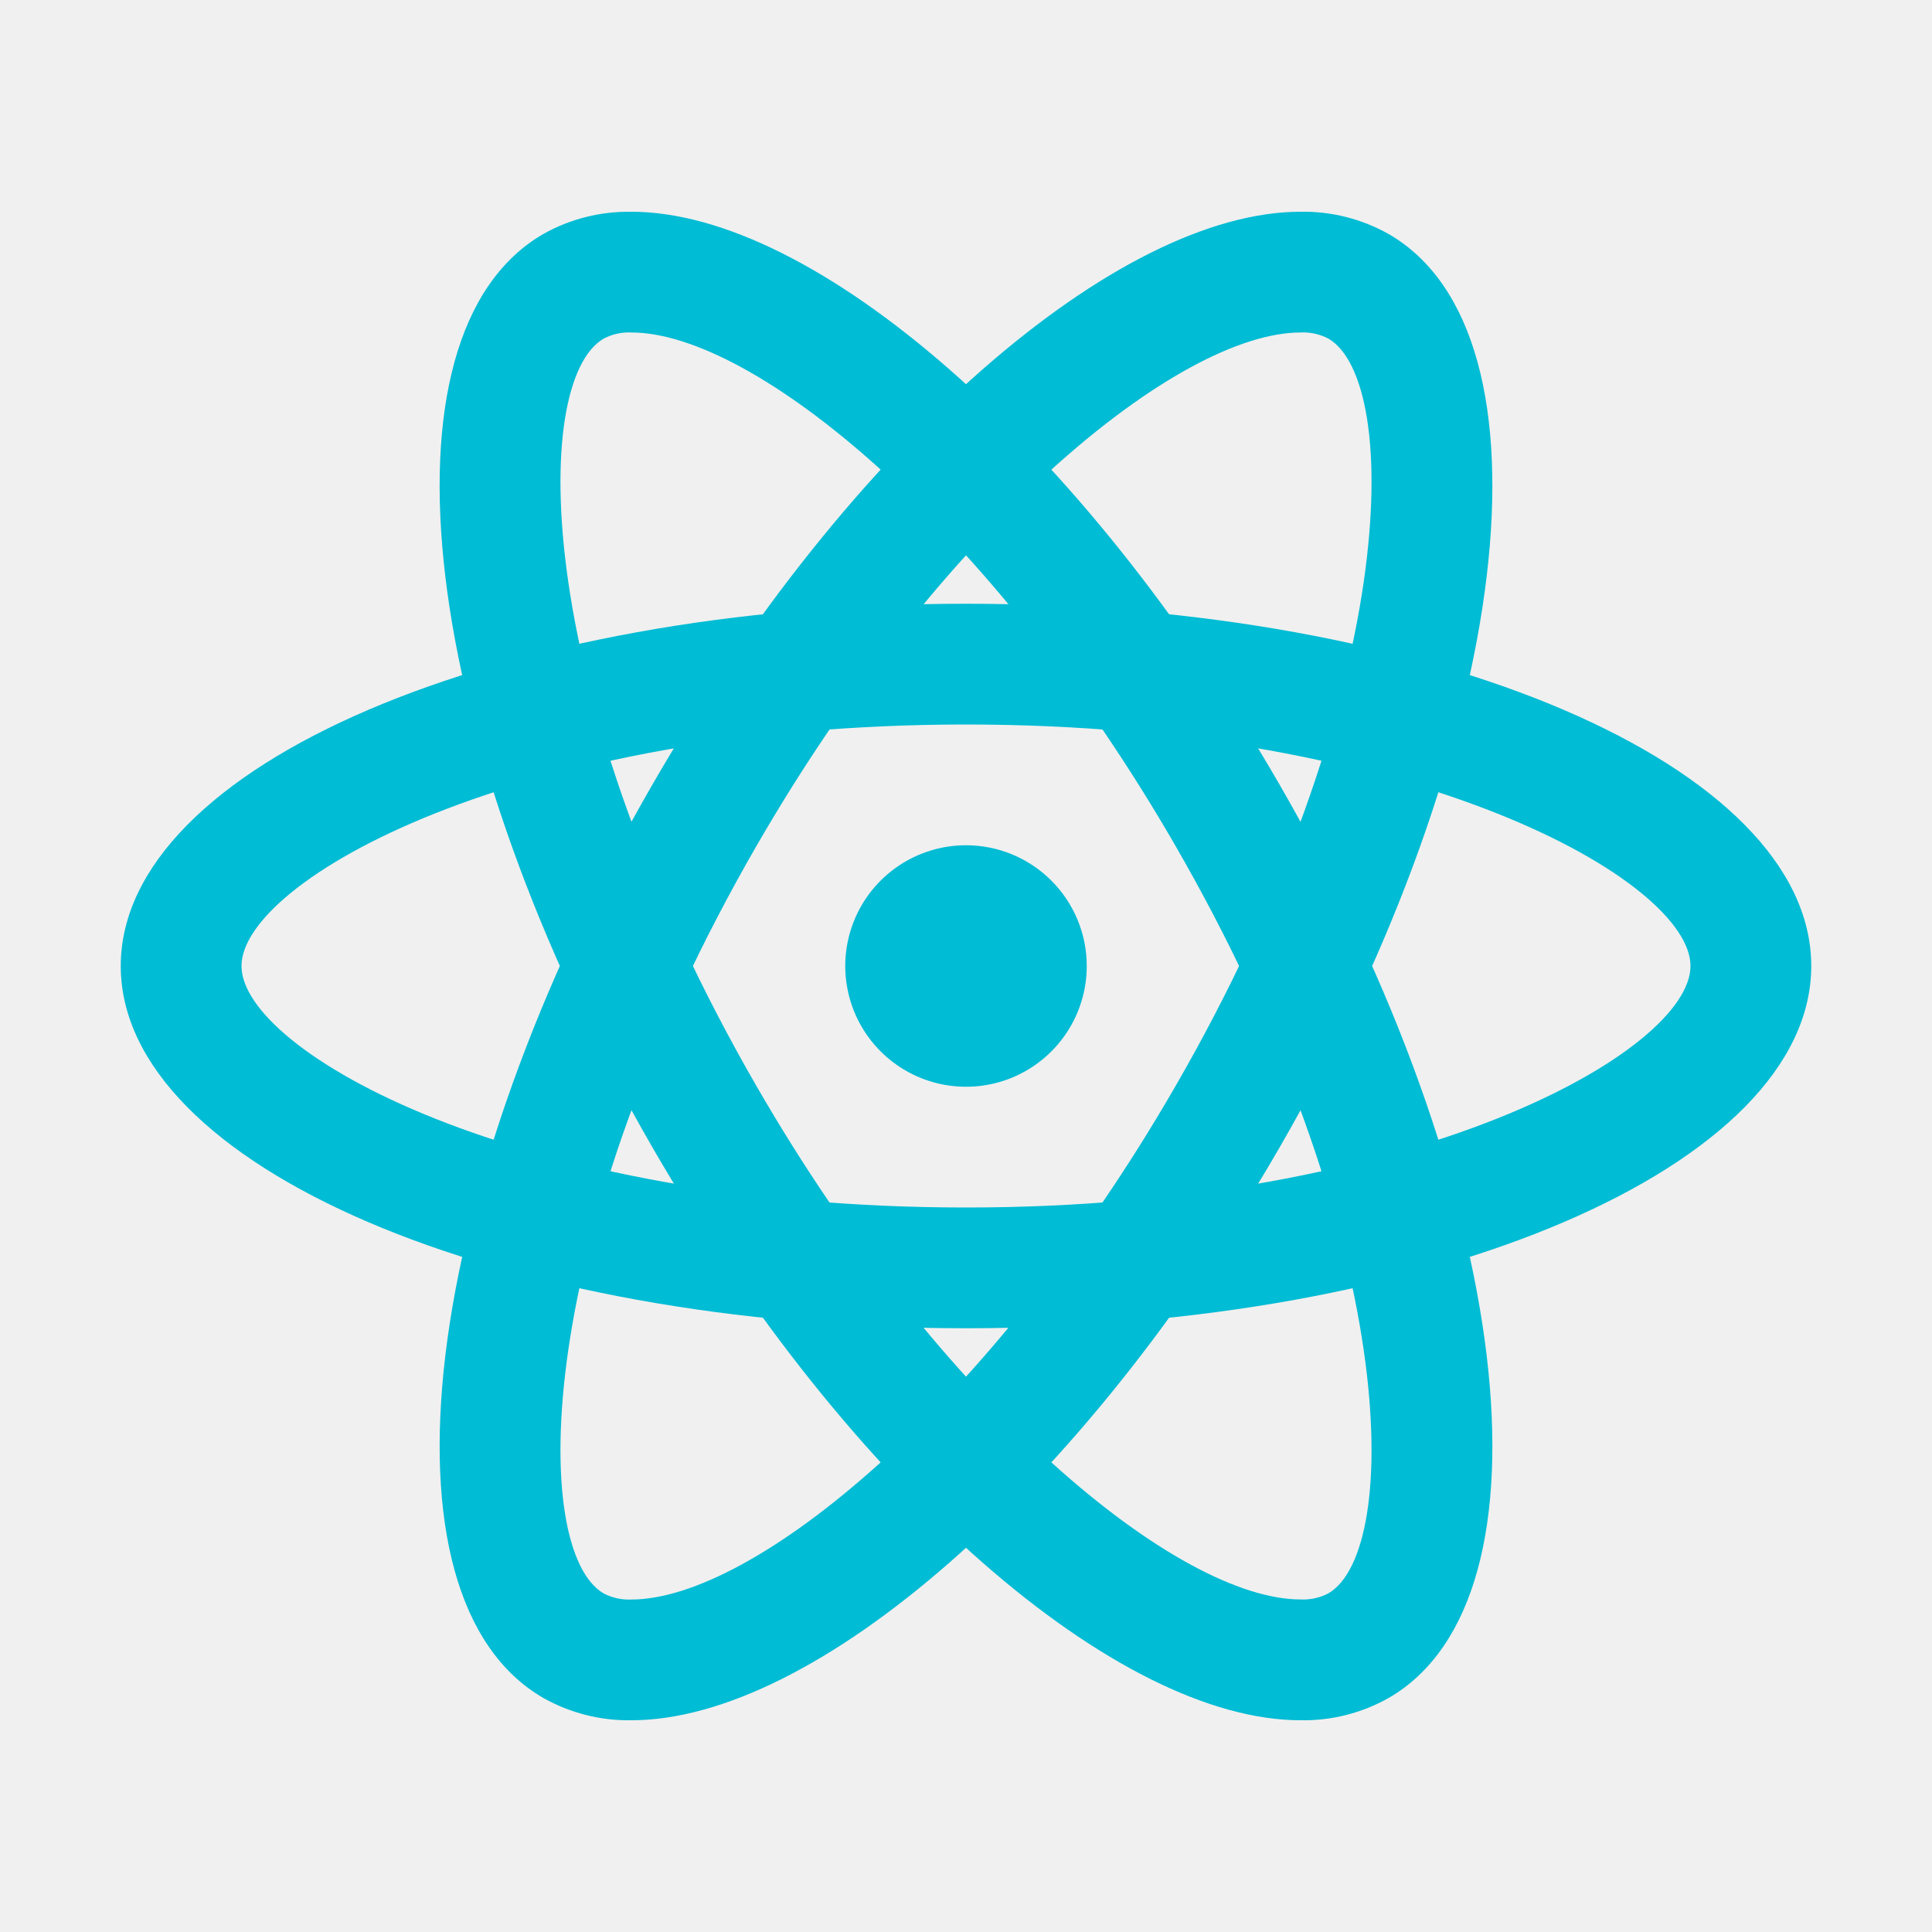
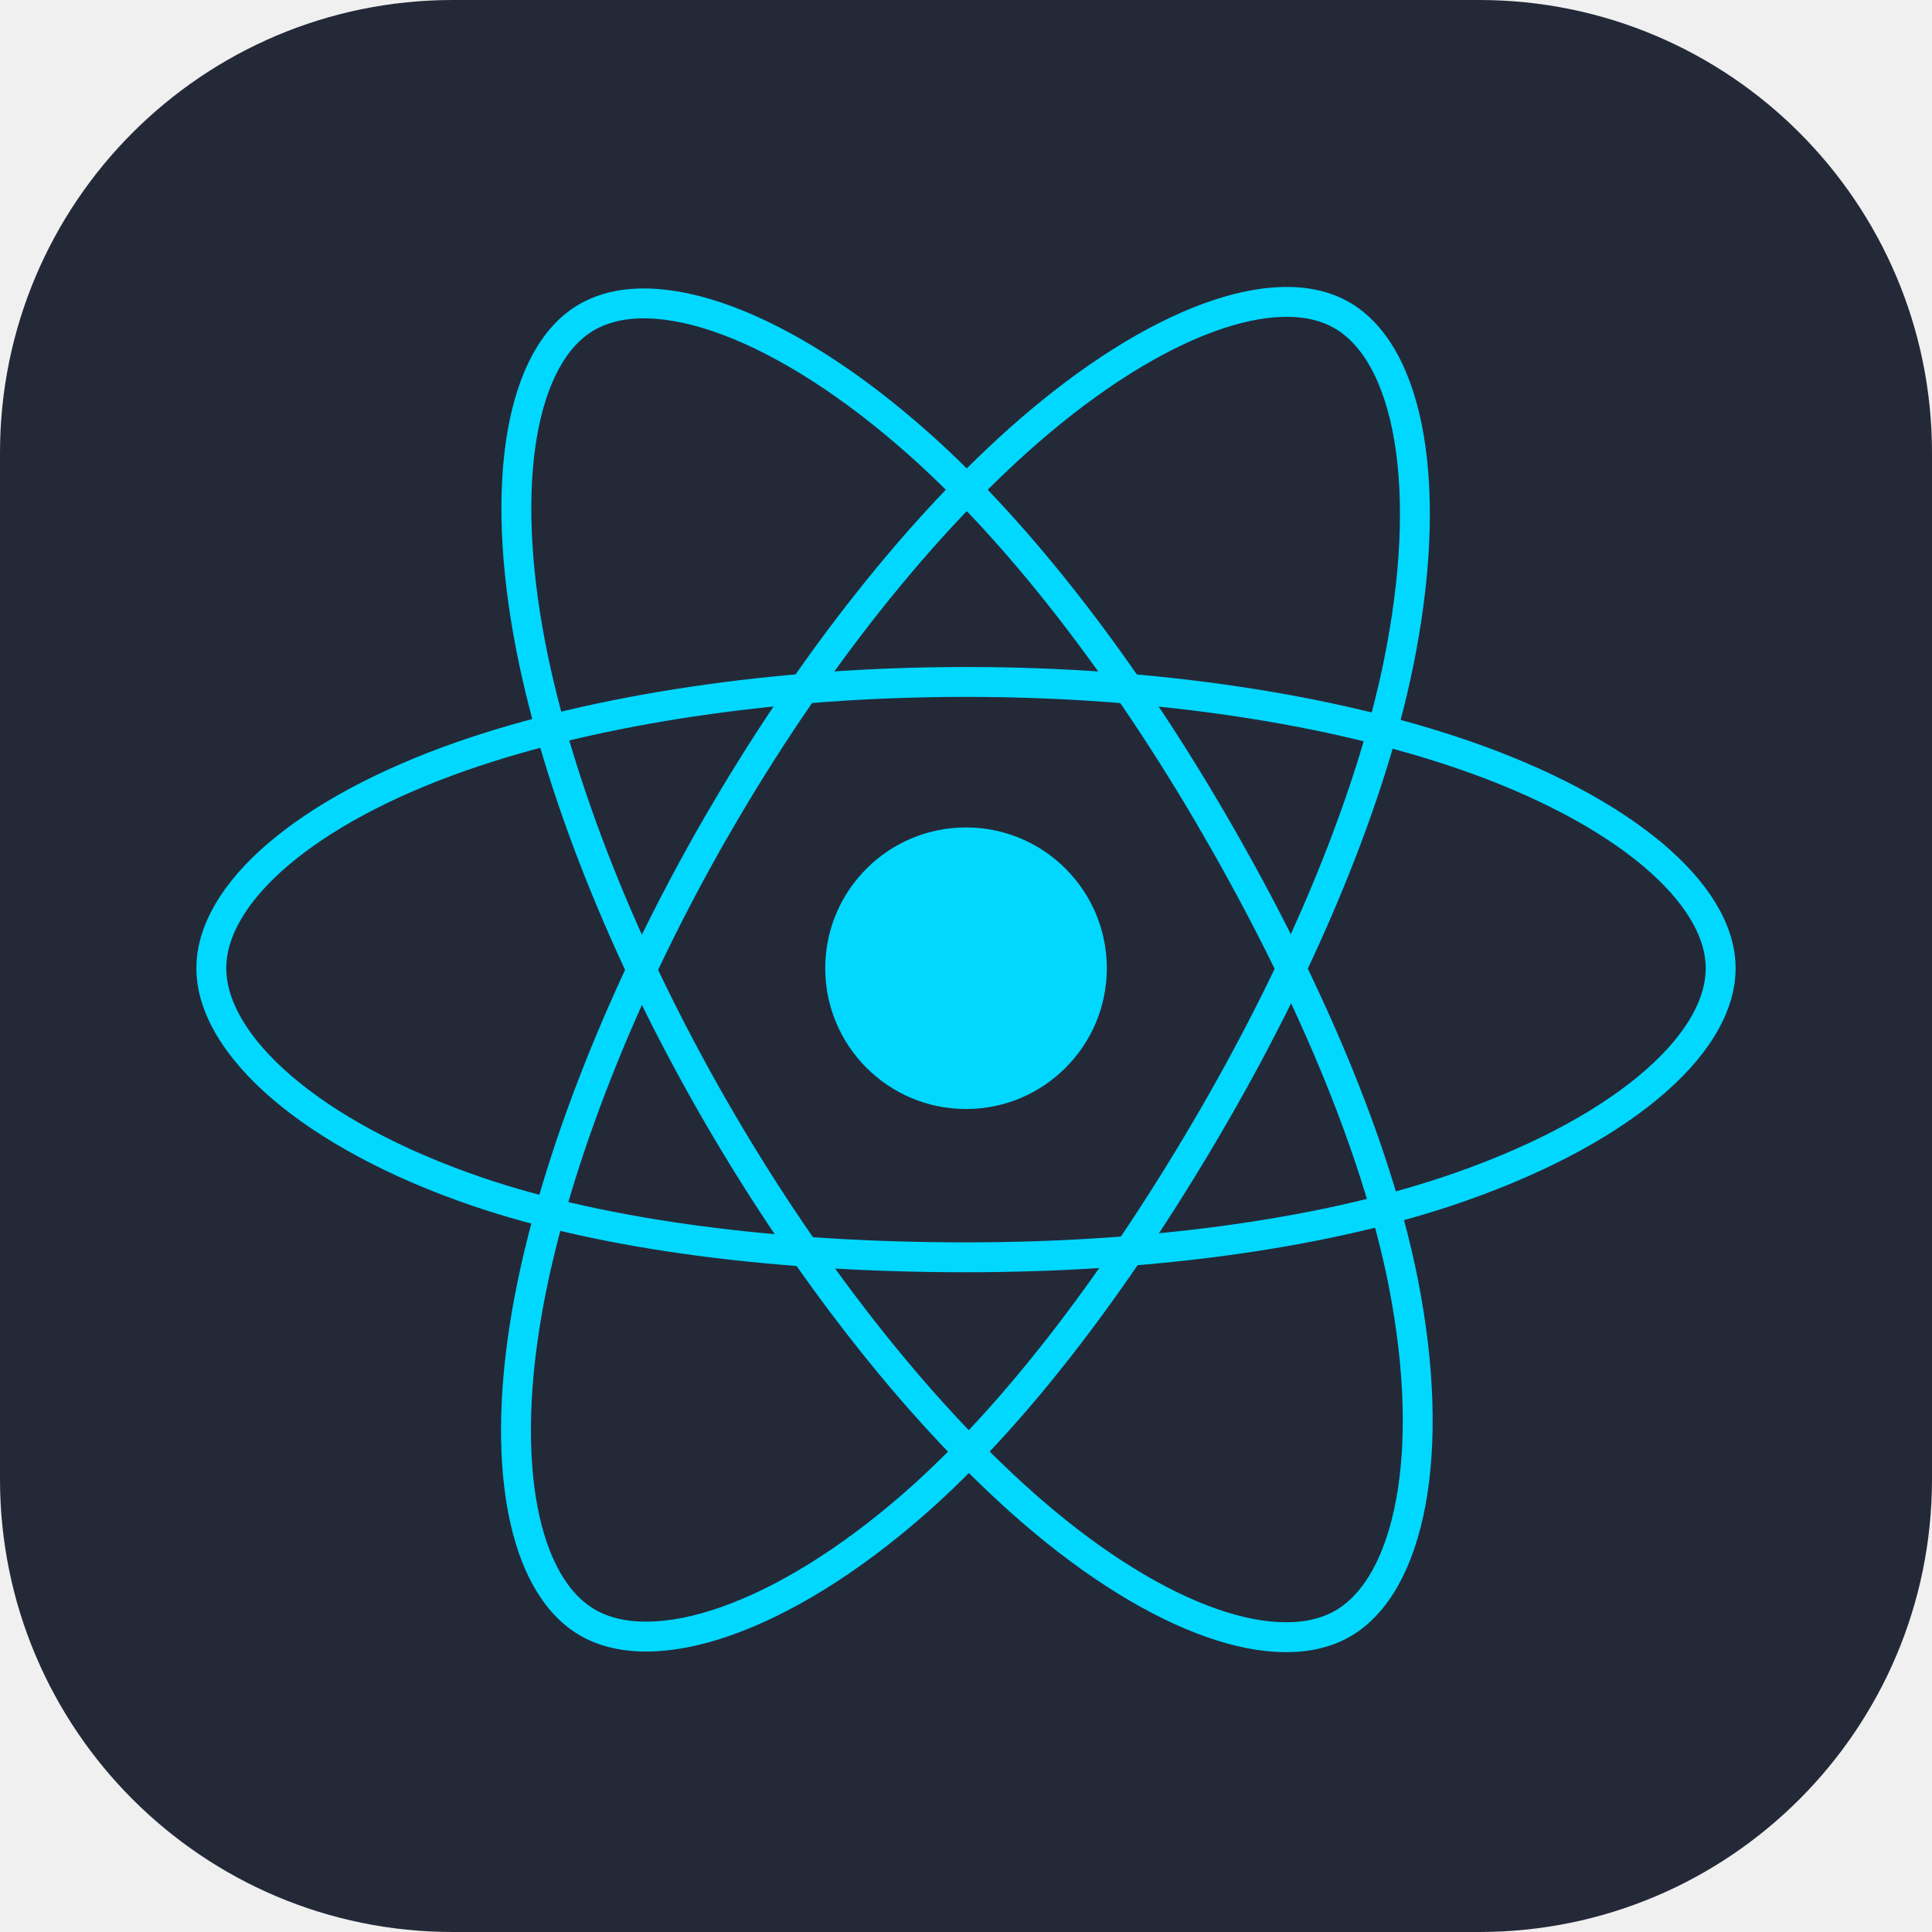
- <svg xmlns="http://www.w3.org/2000/svg" width="54" height="54" viewBox="0 0 64 64" fill="none">
-   <path d="M32 24C46.888 24 56 29.18 56 32C56 34.82 46.888 40 32 40C17.112 40 8 34.82 8 32C8 29.18 17.112 24 32 24ZM32 20C16.536 20 4 25.372 4 32C4 38.628 16.536 44 32 44C47.464 44 60 38.628 60 32C60 25.372 47.464 20 32 20Z" fill="#00BCD4" />
-   <path d="M32 28C31.209 28 30.436 28.235 29.778 28.674C29.12 29.114 28.607 29.738 28.305 30.469C28.002 31.2 27.922 32.004 28.077 32.78C28.231 33.556 28.612 34.269 29.172 34.828C29.731 35.388 30.444 35.769 31.22 35.923C31.996 36.078 32.8 35.998 33.531 35.696C34.262 35.393 34.886 34.88 35.326 34.222C35.765 33.565 36 32.791 36 32C36 30.939 35.579 29.922 34.828 29.172C34.078 28.421 33.061 28 32 28Z" fill="#00BCD4" />
-   <path d="M20.916 11.014C24.95 11.014 32.79 17.368 38.928 28C46.372 40.894 46.442 51.374 44 52.784C43.718 52.93 43.403 52.999 43.086 52.984C39.052 52.984 31.21 46.632 25.072 36C17.628 23.106 17.558 12.626 20 11.216C20.282 11.069 20.598 10.998 20.916 11.014ZM20.914 7.016C19.895 6.997 18.889 7.251 18 7.75C12.26 11.064 13.876 24.608 21.608 38C28.176 49.38 37.048 56.986 43.088 56.986C44.107 57.003 45.112 56.748 46 56.248C51.74 52.936 50.124 39.392 42.392 26C35.824 14.62 26.952 7.014 20.912 7.014L20.914 7.016Z" fill="#00BCD4" />
-   <path d="M43.086 11.014C43.403 10.999 43.718 11.068 44 11.214C46.442 12.626 46.372 23.106 38.928 36C32.788 46.632 24.948 52.986 20.914 52.986C20.597 53.001 20.282 52.932 20 52.786C17.558 51.372 17.628 40.892 25.072 28C31.212 17.368 39.052 11.014 43.086 11.014ZM43.086 7.014C37.046 7.014 28.176 14.622 21.606 26C13.878 39.392 12.26 52.936 18 56.248C18.888 56.748 19.894 57.003 20.914 56.986C26.954 56.986 35.824 49.378 42.394 38C50.122 24.608 51.74 11.064 46 7.752C45.111 7.252 44.105 6.997 43.086 7.014Z" fill="#00BCD4" />
+ <svg xmlns="http://www.w3.org/2000/svg" width="36" height="36" viewBox="0 0 36 36" fill="none">
+   <g clip-path="url(#clip0_186_25)">
+     <path d="M27.562 0H8.438C3.778 0 0 3.778 0 8.438V27.562C0 32.222 3.778 36 8.438 36H27.562C32.222 36 36 32.222 36 27.562V8.438C36 3.778 32.222 0 27.562 0Z" fill="#242938" />
+     <path d="M18 20.665C19.449 20.665 20.624 19.49 20.624 18.041C20.624 16.593 19.449 15.418 18 15.418C16.551 15.418 15.377 16.593 15.377 18.041C15.377 19.49 16.551 20.665 18 20.665Z" fill="#00D8FF" />
+     <path d="M18 12.707C21.523 12.707 24.795 13.213 27.262 14.062C30.235 15.085 32.062 16.637 32.062 18.041C32.062 19.505 30.125 21.153 26.933 22.211C24.52 23.01 21.344 23.428 18 23.428C14.572 23.428 11.326 23.036 8.885 22.202C5.797 21.147 3.938 19.477 3.938 18.041C3.938 16.648 5.683 15.109 8.614 14.087C11.09 13.224 14.443 12.707 18 12.707H18Z" stroke="#00D8FF" stroke-width="0.557" />
+     <path d="M13.357 15.39C15.117 12.338 17.189 9.756 19.157 8.043C21.529 5.98 23.786 5.171 25.003 5.873C26.271 6.604 26.731 9.105 26.052 12.399C25.54 14.889 24.314 17.849 22.644 20.745C20.931 23.715 18.97 26.332 17.028 28.029C14.571 30.176 12.196 30.953 10.952 30.236C9.745 29.541 9.284 27.26 9.863 24.21C10.352 21.634 11.58 18.471 13.356 15.39H13.357Z" stroke="#00D8FF" stroke-width="0.557" />
+     <path d="M13.361 20.753C11.596 17.705 10.395 14.62 9.893 12.059C9.29 8.973 9.716 6.614 10.932 5.911C12.199 5.177 14.596 6.028 17.11 8.261C19.012 9.949 20.964 12.488 22.639 15.382C24.357 18.349 25.644 21.355 26.145 23.884C26.779 27.085 26.266 29.531 25.023 30.251C23.817 30.949 21.611 30.21 19.258 28.185C17.27 26.474 15.143 23.831 13.361 20.753Z" stroke="#00D8FF" stroke-width="0.557" />
+   </g>
+   <defs>
+     <clipPath id="clip0_186_25">
+       <rect width="36" height="36" fill="white" />
+     </clipPath>
+   </defs>
</svg>
